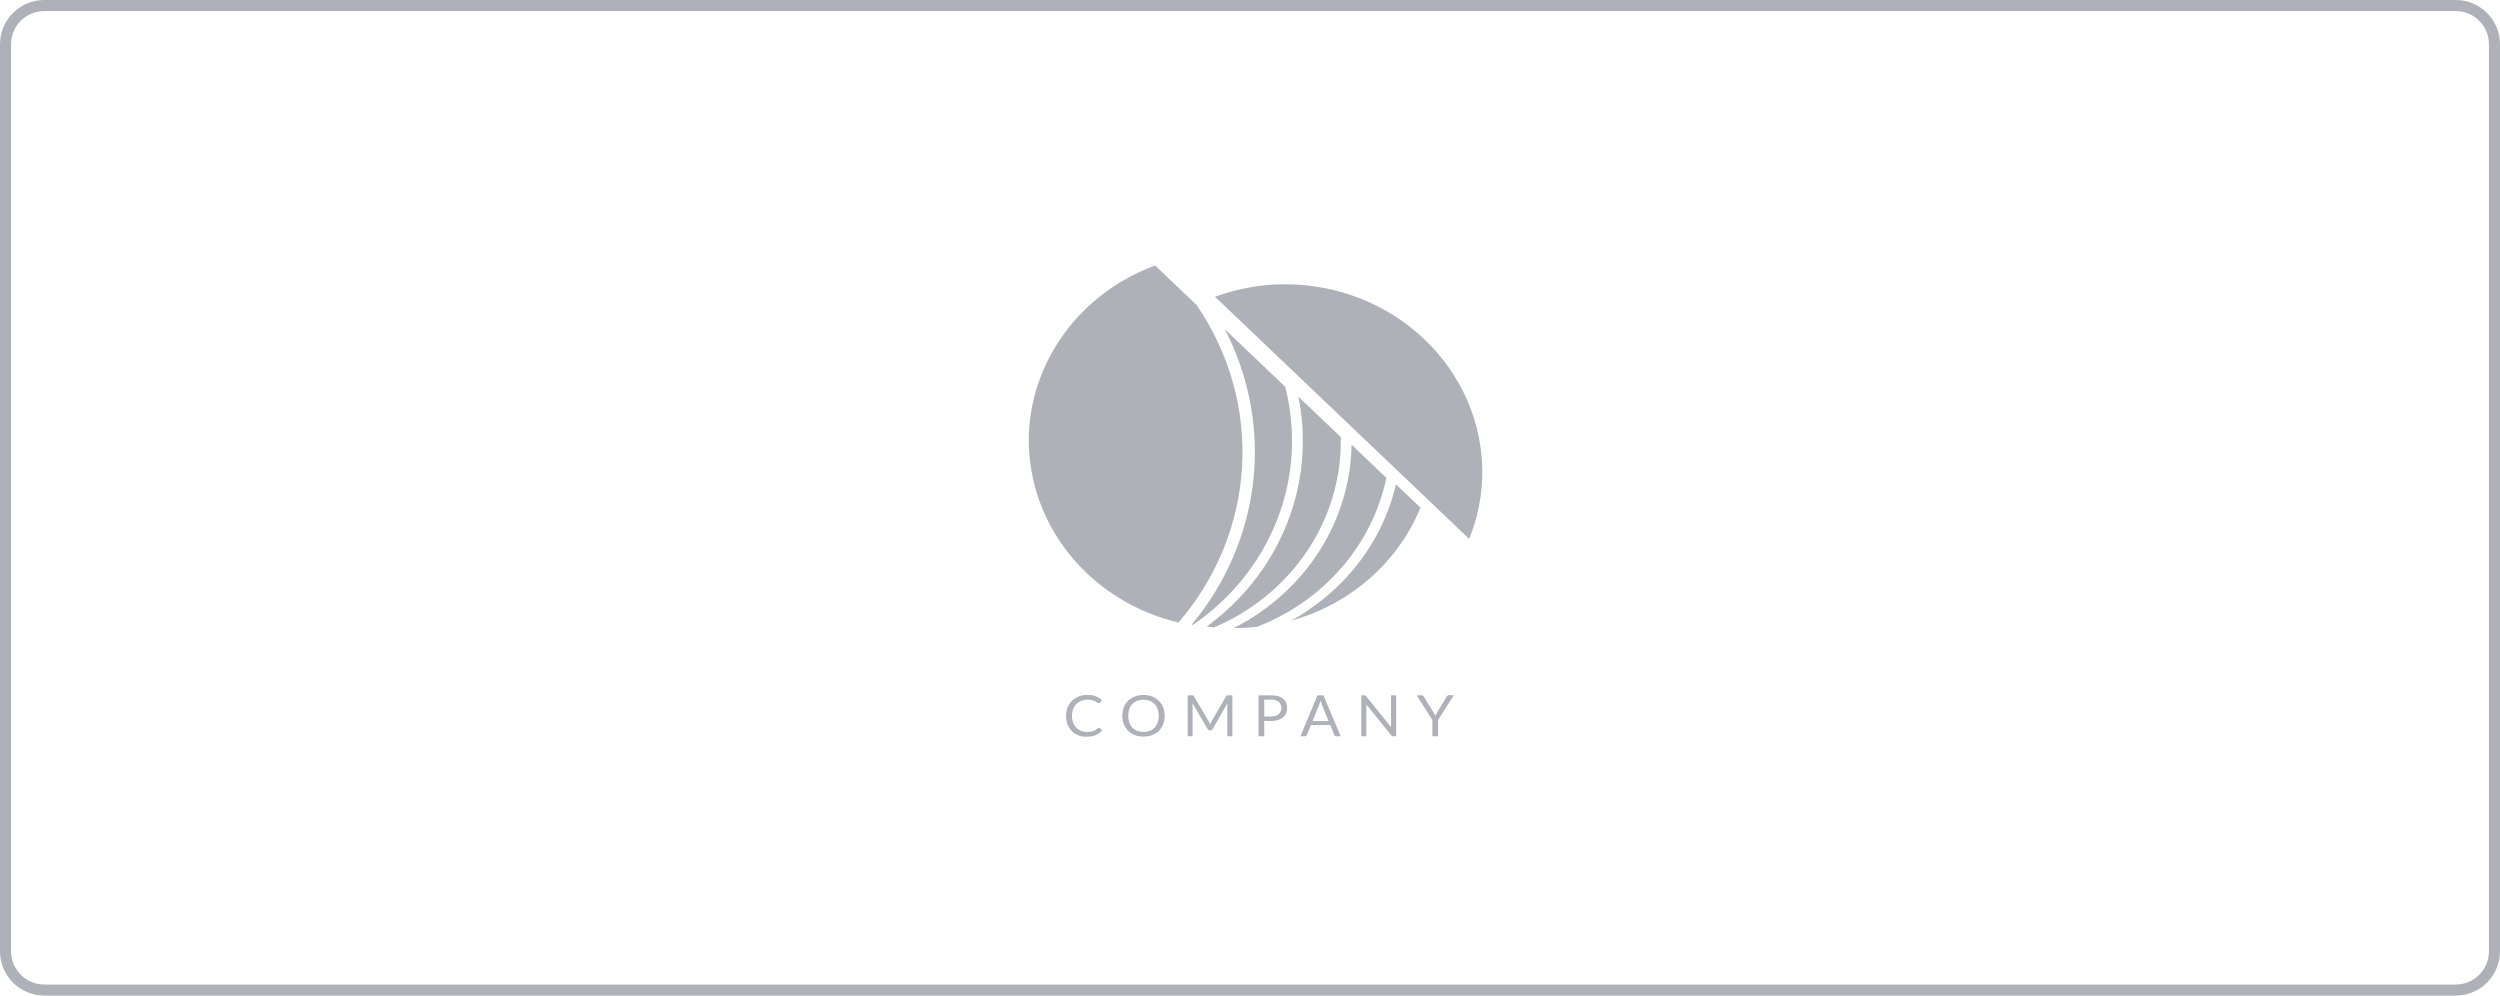
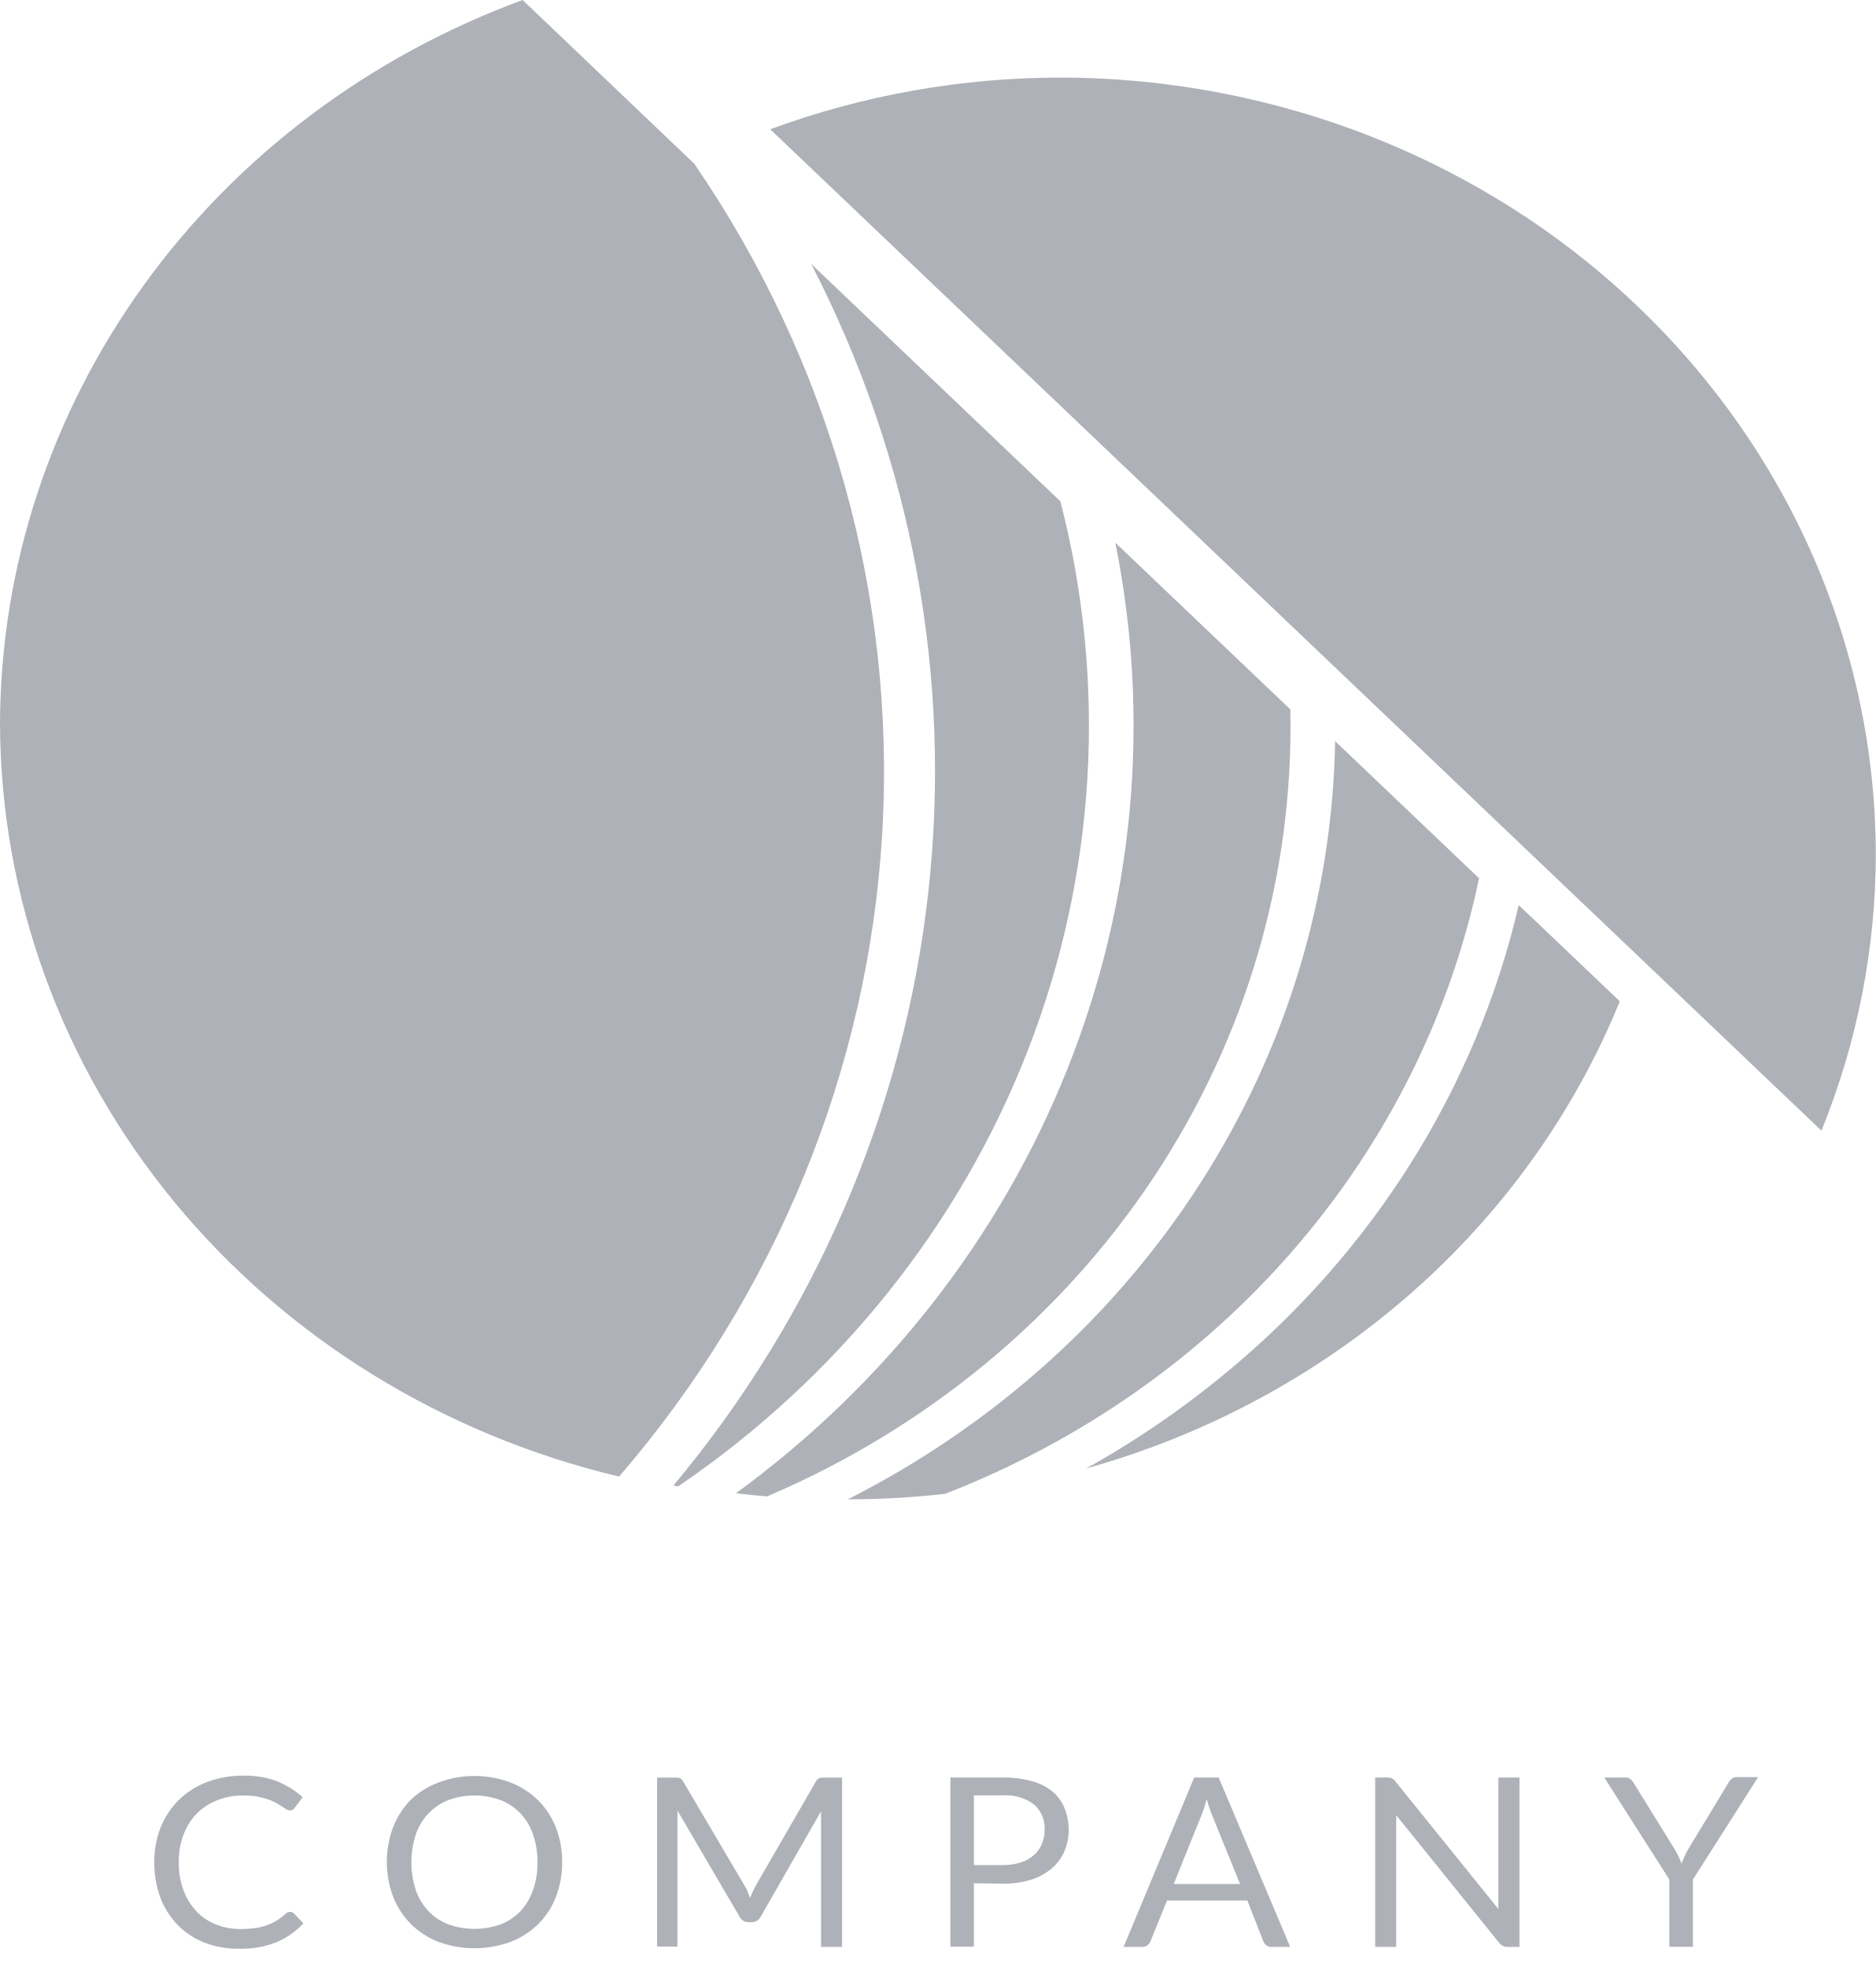
- <svg xmlns="http://www.w3.org/2000/svg" width="226" height="90" viewBox="0 0 226 90" fill="none">
-   <rect x="0.5" y="0.5" width="225" height="89" rx="3.5" stroke="#AFB1B8" />
-   <path d="M99.345 65.795C99.36 65.795 99.375 65.798 99.389 65.804C99.403 65.81 99.415 65.818 99.425 65.829L99.631 66.045C99.471 66.219 99.274 66.359 99.052 66.454C98.793 66.558 98.513 66.608 98.232 66.601C97.967 66.606 97.705 66.559 97.46 66.464C97.239 66.376 97.041 66.244 96.879 66.076C96.713 65.903 96.585 65.7 96.503 65.478C96.413 65.232 96.369 64.972 96.372 64.711C96.368 64.449 96.416 64.188 96.513 63.942C96.603 63.719 96.739 63.516 96.912 63.344C97.088 63.175 97.298 63.042 97.529 62.954C97.783 62.86 98.053 62.814 98.324 62.817C98.577 62.811 98.828 62.853 99.062 62.942C99.266 63.026 99.453 63.143 99.615 63.287L99.443 63.518C99.431 63.534 99.416 63.548 99.399 63.559C99.379 63.573 99.355 63.579 99.33 63.577C99.303 63.575 99.278 63.566 99.255 63.552L99.163 63.491L99.034 63.412C98.979 63.383 98.921 63.358 98.862 63.336C98.786 63.31 98.707 63.29 98.628 63.275C98.527 63.257 98.424 63.249 98.322 63.251C98.126 63.248 97.932 63.283 97.751 63.353C97.582 63.419 97.429 63.517 97.303 63.643C97.175 63.776 97.076 63.933 97.013 64.103C96.94 64.299 96.904 64.504 96.907 64.711C96.904 64.921 96.94 65.13 97.013 65.329C97.075 65.498 97.172 65.654 97.298 65.787C97.416 65.912 97.562 66.009 97.725 66.072C97.893 66.138 98.073 66.171 98.255 66.17C98.36 66.171 98.465 66.165 98.569 66.15C98.738 66.13 98.901 66.074 99.044 65.986C99.117 65.941 99.184 65.89 99.248 65.834C99.274 65.81 99.309 65.796 99.345 65.795Z" fill="#AFB1B8" />
-   <path d="M105.287 64.711C105.29 64.971 105.243 65.229 105.148 65.473C105.064 65.694 104.932 65.896 104.761 66.065C104.589 66.234 104.382 66.366 104.153 66.453C103.649 66.636 103.093 66.636 102.589 66.453C102.361 66.365 102.155 66.232 101.985 66.064C101.813 65.892 101.68 65.688 101.594 65.466C101.408 64.972 101.408 64.433 101.594 63.939C101.681 63.716 101.814 63.512 101.985 63.338C102.157 63.175 102.363 63.048 102.589 62.964C103.092 62.777 103.65 62.777 104.153 62.964C104.381 63.052 104.588 63.185 104.76 63.353C104.929 63.523 105.061 63.724 105.148 63.944C105.244 64.189 105.291 64.449 105.287 64.711ZM104.747 64.711C104.751 64.503 104.718 64.296 104.649 64.098C104.592 63.929 104.498 63.773 104.374 63.64C104.253 63.514 104.105 63.415 103.939 63.351C103.573 63.217 103.168 63.217 102.802 63.351C102.637 63.415 102.488 63.514 102.368 63.64C102.242 63.772 102.147 63.928 102.09 64.098C101.959 64.497 101.959 64.925 102.09 65.323C102.148 65.493 102.243 65.649 102.368 65.782C102.489 65.907 102.637 66.005 102.802 66.069C103.169 66.199 103.573 66.199 103.939 66.069C104.105 66.005 104.253 65.907 104.374 65.782C104.497 65.648 104.591 65.493 104.649 65.323C104.718 65.126 104.751 64.919 104.747 64.711Z" fill="#AFB1B8" />
-   <path d="M109.341 65.353L109.395 65.49C109.415 65.441 109.433 65.397 109.454 65.353C109.474 65.307 109.496 65.262 109.521 65.218L110.835 62.942C110.861 62.903 110.884 62.878 110.91 62.871C110.945 62.861 110.981 62.857 111.018 62.859H111.406V66.561H110.946V63.839C110.946 63.804 110.946 63.765 110.946 63.724C110.943 63.681 110.943 63.639 110.946 63.596L109.624 65.905C109.607 65.939 109.58 65.968 109.546 65.989C109.513 66.009 109.473 66.02 109.433 66.02H109.359C109.319 66.02 109.279 66.01 109.246 65.989C109.212 65.969 109.185 65.939 109.168 65.905L107.808 63.581C107.808 63.626 107.808 63.67 107.808 63.714C107.808 63.758 107.808 63.797 107.808 63.831V66.554H107.363V62.859H107.751C107.788 62.857 107.824 62.861 107.859 62.871C107.891 62.886 107.917 62.911 107.931 62.942L109.274 65.221C109.3 65.263 109.323 65.307 109.341 65.353Z" fill="#AFB1B8" />
-   <path d="M114.287 65.169V66.556H113.773V62.858H114.92C115.136 62.855 115.352 62.882 115.56 62.939C115.727 62.984 115.881 63.063 116.013 63.17C116.127 63.27 116.215 63.394 116.27 63.532C116.331 63.683 116.361 63.844 116.358 64.005C116.36 64.168 116.328 64.328 116.263 64.478C116.201 64.62 116.106 64.747 115.985 64.848C115.853 64.96 115.698 65.043 115.529 65.093C115.329 65.154 115.12 65.183 114.91 65.179L114.287 65.169ZM114.287 64.772H114.91C115.045 64.774 115.179 64.755 115.308 64.716C115.415 64.682 115.513 64.628 115.596 64.557C115.674 64.489 115.733 64.405 115.771 64.312C115.813 64.213 115.834 64.107 115.833 64C115.839 63.898 115.821 63.795 115.781 63.699C115.741 63.603 115.68 63.517 115.602 63.447C115.405 63.3 115.158 63.23 114.91 63.248H114.287V64.772Z" fill="#AFB1B8" />
-   <path d="M121.201 66.561H120.795C120.754 66.563 120.714 66.55 120.681 66.527C120.652 66.504 120.629 66.474 120.615 66.441L120.265 65.547H118.508L118.145 66.441C118.132 66.474 118.11 66.502 118.081 66.524C118.048 66.549 118.007 66.562 117.965 66.561H117.559L119.102 62.858H119.637L121.201 66.561ZM118.655 65.186H120.105L119.493 63.679C119.446 63.566 119.408 63.45 119.377 63.331L119.318 63.525C119.3 63.584 119.28 63.638 119.262 63.682L118.655 65.186Z" fill="#AFB1B8" />
-   <path d="M123.423 62.875C123.454 62.892 123.481 62.914 123.501 62.942L125.751 65.733C125.751 65.689 125.751 65.645 125.751 65.603C125.751 65.561 125.751 65.52 125.751 65.48V62.858H126.212V66.561H125.954C125.918 66.562 125.882 66.555 125.849 66.539C125.817 66.522 125.789 66.498 125.767 66.471L123.519 63.682C123.521 63.724 123.521 63.767 123.519 63.809C123.519 63.851 123.519 63.888 123.519 63.922V66.561H123.058V62.858H123.331C123.363 62.857 123.394 62.863 123.423 62.875Z" fill="#AFB1B8" />
-   <path d="M130.003 65.088V66.559H129.488V65.088L128.066 62.858H128.526C128.566 62.856 128.605 62.867 128.637 62.89C128.665 62.914 128.688 62.942 128.706 62.974L129.596 64.412C129.632 64.473 129.663 64.53 129.689 64.584C129.715 64.638 129.735 64.689 129.753 64.74L129.82 64.581C129.845 64.523 129.874 64.466 129.908 64.412L130.785 62.964C130.803 62.935 130.826 62.908 130.852 62.885C130.882 62.86 130.922 62.847 130.962 62.849H131.428L130.003 65.088Z" fill="#AFB1B8" />
-   <path d="M109.086 56.644C109.31 56.671 109.536 56.693 109.765 56.713C113.236 55.234 116.172 52.813 118.206 49.753C120.241 46.692 121.283 43.129 121.204 39.507L117.379 35.863C118.156 39.719 117.793 43.705 116.328 47.375C114.864 51.045 112.356 54.255 109.086 56.644Z" fill="#AFB1B8" />
-   <path d="M107.72 56.475L107.823 56.494C111.318 54.113 113.982 50.788 115.471 46.949C116.96 43.11 117.207 38.933 116.178 34.959L110.73 29.769C112.933 34.035 113.82 38.81 113.288 43.537C112.755 48.265 110.824 52.751 107.72 56.475Z" fill="#AFB1B8" />
-   <path d="M126.196 43.786C125.271 47.765 123.023 51.354 119.786 54.02C118.841 54.802 117.822 55.5 116.741 56.102C119.376 55.365 121.799 54.06 123.821 52.289C125.843 50.518 127.412 48.328 128.406 45.889L126.196 43.786Z" fill="#AFB1B8" />
-   <path d="M125.329 43.2L122.183 40.203C122.123 43.62 121.104 46.959 119.231 49.874C117.358 52.788 114.699 55.172 111.532 56.776H111.548C112.253 56.776 112.959 56.736 113.659 56.656C116.619 55.505 119.234 53.674 121.27 51.326C123.306 48.978 124.701 46.187 125.329 43.2Z" fill="#AFB1B8" />
-   <path d="M108.176 27.58L104.423 24C101.068 25.235 98.183 27.406 96.145 30.23C94.106 33.053 93.01 36.397 93 39.823V39.823C93.013 43.61 94.35 47.284 96.801 50.264C99.252 53.245 102.676 55.361 106.532 56.279C109.974 52.284 111.989 47.347 112.285 42.186C112.58 37.025 111.141 31.909 108.176 27.58Z" fill="#AFB1B8" />
-   <path d="M134 42.649C133.986 38.157 132.107 33.852 128.773 30.676C125.439 27.499 120.921 25.709 116.206 25.696C114.027 25.694 111.867 26.077 109.835 26.826L132.812 48.717C133.598 46.782 134.001 44.724 134 42.649Z" fill="#AFB1B8" />
+ <svg xmlns="http://www.w3.org/2000/svg" width="41" height="43" viewBox="0 0 41 43" fill="none">
+   <path d="M6.346 41.795C6.361 41.795 6.375 41.798 6.389 41.804C6.403 41.81 6.415 41.818 6.425 41.829L6.631 42.045C6.471 42.219 6.274 42.359 6.052 42.454C5.793 42.558 5.513 42.608 5.232 42.601C4.968 42.606 4.705 42.559 4.46 42.464C4.24 42.376 4.041 42.244 3.879 42.076C3.713 41.903 3.586 41.7 3.503 41.478C3.414 41.232 3.369 40.972 3.372 40.711C3.369 40.449 3.417 40.188 3.514 39.942C3.604 39.719 3.739 39.516 3.912 39.344C4.088 39.175 4.298 39.042 4.53 38.954C4.783 38.86 5.053 38.814 5.325 38.817C5.577 38.811 5.828 38.853 6.063 38.942C6.266 39.026 6.453 39.143 6.616 39.287L6.443 39.518C6.431 39.534 6.417 39.548 6.4 39.559C6.379 39.573 6.355 39.579 6.33 39.577C6.304 39.575 6.278 39.566 6.256 39.552L6.163 39.491L6.034 39.412C5.979 39.383 5.921 39.358 5.862 39.336C5.786 39.31 5.708 39.29 5.628 39.275C5.527 39.257 5.425 39.249 5.322 39.251C5.126 39.248 4.932 39.283 4.751 39.353C4.582 39.419 4.429 39.517 4.303 39.643C4.175 39.776 4.076 39.933 4.013 40.103C3.94 40.298 3.905 40.504 3.907 40.711C3.904 40.921 3.94 41.13 4.013 41.329C4.075 41.498 4.173 41.654 4.298 41.787C4.416 41.912 4.562 42.009 4.725 42.072C4.893 42.138 5.073 42.171 5.255 42.17C5.36 42.171 5.465 42.165 5.569 42.15C5.738 42.13 5.901 42.074 6.045 41.986C6.117 41.941 6.185 41.89 6.248 41.834C6.274 41.81 6.309 41.796 6.346 41.795Z" fill="#AFB1B8" />
+   <path d="M12.287 40.711C12.29 40.971 12.243 41.229 12.148 41.473C12.064 41.694 11.932 41.896 11.761 42.065C11.589 42.234 11.382 42.366 11.153 42.453C10.649 42.636 10.092 42.636 9.589 42.453C9.361 42.365 9.155 42.232 8.985 42.064C8.813 41.892 8.68 41.688 8.594 41.466C8.408 40.972 8.408 40.432 8.594 39.939C8.681 39.716 8.814 39.512 8.985 39.338C9.157 39.175 9.363 39.048 9.589 38.964C10.092 38.777 10.65 38.777 11.153 38.964C11.381 39.052 11.588 39.185 11.76 39.353C11.929 39.523 12.061 39.724 12.148 39.944C12.243 40.189 12.291 40.449 12.287 40.711ZM11.747 40.711C11.751 40.503 11.718 40.296 11.649 40.098C11.592 39.929 11.498 39.773 11.374 39.64C11.253 39.514 11.105 39.415 10.939 39.351C10.573 39.217 10.168 39.217 9.802 39.351C9.637 39.415 9.488 39.514 9.368 39.64C9.242 39.772 9.147 39.928 9.09 40.098C8.959 40.497 8.959 40.925 9.09 41.324C9.148 41.493 9.243 41.649 9.368 41.782C9.489 41.907 9.637 42.005 9.802 42.069C10.169 42.199 10.573 42.199 10.939 42.069C11.105 42.005 11.253 41.907 11.374 41.782C11.497 41.648 11.591 41.492 11.649 41.324C11.718 41.126 11.751 40.919 11.747 40.711Z" fill="#AFB1B8" />
+   <path d="M16.341 41.353L16.395 41.49C16.415 41.441 16.433 41.397 16.454 41.353C16.474 41.307 16.496 41.262 16.521 41.218L17.835 38.942C17.861 38.903 17.884 38.878 17.91 38.871C17.945 38.861 17.981 38.857 18.018 38.859H18.406V42.561H17.946V39.839C17.946 39.804 17.946 39.765 17.946 39.724C17.943 39.681 17.943 39.639 17.946 39.596L16.624 41.905C16.607 41.939 16.58 41.968 16.546 41.989C16.512 42.009 16.473 42.02 16.433 42.02H16.359C16.319 42.02 16.279 42.01 16.246 41.989C16.212 41.969 16.185 41.939 16.168 41.905L14.808 39.581C14.808 39.626 14.808 39.67 14.808 39.714C14.808 39.758 14.808 39.797 14.808 39.831V42.554H14.363V38.859H14.751C14.788 38.857 14.824 38.861 14.859 38.871C14.891 38.886 14.916 38.911 14.931 38.942L16.274 41.221C16.3 41.263 16.323 41.307 16.341 41.353Z" fill="#AFB1B8" />
+   <path d="M21.287 41.169V42.556H20.773V38.858H21.92C22.136 38.855 22.352 38.882 22.56 38.939C22.727 38.984 22.881 39.063 23.013 39.17C23.127 39.27 23.215 39.394 23.27 39.532C23.331 39.683 23.36 39.844 23.358 40.005C23.36 40.167 23.327 40.328 23.262 40.478C23.201 40.62 23.105 40.747 22.985 40.848C22.852 40.959 22.697 41.043 22.529 41.093C22.329 41.154 22.119 41.183 21.909 41.179L21.287 41.169ZM21.287 40.772H21.909C22.045 40.774 22.179 40.755 22.308 40.716C22.414 40.682 22.512 40.628 22.596 40.557C22.673 40.489 22.733 40.405 22.771 40.312C22.813 40.213 22.834 40.107 22.833 40C22.839 39.898 22.821 39.795 22.781 39.699C22.741 39.603 22.68 39.517 22.601 39.447C22.405 39.3 22.158 39.23 21.909 39.248H21.287V40.772Z" fill="#AFB1B8" />
+   <path d="M28.201 42.561H27.794C27.754 42.563 27.713 42.55 27.681 42.527C27.652 42.504 27.629 42.474 27.614 42.441L27.265 41.547H25.508L25.145 42.441C25.132 42.474 25.11 42.502 25.081 42.524C25.048 42.55 25.007 42.562 24.965 42.561H24.559L26.102 38.858H26.637L28.201 42.561ZM25.654 41.186H27.105L26.493 39.679C26.446 39.566 26.407 39.45 26.377 39.331L26.318 39.525C26.3 39.584 26.279 39.638 26.261 39.682L25.654 41.186Z" fill="#AFB1B8" />
+   <path d="M30.423 38.875C30.454 38.892 30.48 38.914 30.5 38.942L32.751 41.733C32.751 41.689 32.751 41.645 32.751 41.603C32.751 41.561 32.751 41.52 32.751 41.48V38.858H33.212V42.561H32.954C32.918 42.562 32.882 42.555 32.849 42.539C32.817 42.522 32.789 42.498 32.767 42.471L30.518 39.682C30.521 39.724 30.521 39.767 30.518 39.809C30.518 39.851 30.518 39.888 30.518 39.922V42.561H30.058V38.858H30.331C30.363 38.857 30.394 38.863 30.423 38.875Z" fill="#AFB1B8" />
+   <path d="M37.003 41.088V42.559H36.488V41.088L35.066 38.858H35.526C35.566 38.856 35.605 38.867 35.637 38.89C35.665 38.914 35.688 38.942 35.706 38.974L36.596 40.412C36.632 40.473 36.663 40.53 36.689 40.584C36.715 40.638 36.735 40.689 36.753 40.74L36.82 40.581C36.845 40.523 36.874 40.466 36.908 40.412L37.785 38.964C37.803 38.935 37.826 38.908 37.852 38.885C37.882 38.86 37.922 38.847 37.962 38.849H38.428L37.003 41.088Z" fill="#AFB1B8" />
+   <path d="M16.086 32.644C16.31 32.671 16.536 32.693 16.765 32.713C20.236 31.234 23.172 28.813 25.206 25.753C27.24 22.692 28.283 19.129 28.203 15.507L24.378 11.863C25.156 15.719 24.793 19.705 23.328 23.375C21.863 27.045 19.356 30.255 16.086 32.644Z" fill="#AFB1B8" />
+   <path d="M14.72 32.475L14.823 32.494C18.317 30.113 20.981 26.788 22.471 22.949C23.96 19.11 24.206 14.933 23.177 10.959L17.73 5.769C19.933 10.035 20.82 14.81 20.287 19.537C19.755 24.265 17.824 28.751 14.72 32.475Z" fill="#AFB1B8" />
+   <path d="M33.196 19.786C32.27 23.765 30.023 27.354 26.786 30.02C25.841 30.802 24.821 31.5 23.741 32.102C26.376 31.365 28.798 30.06 30.821 28.289C32.843 26.518 34.412 24.328 35.405 21.889L33.196 19.786Z" fill="#AFB1B8" />
+   <path d="M32.329 19.2L29.183 16.203C29.123 19.62 28.104 22.959 26.231 25.874C24.358 28.788 21.699 31.172 18.532 32.776H18.548C19.253 32.776 19.959 32.736 20.659 32.656C23.619 31.505 26.234 29.674 28.27 27.326C30.306 24.978 31.701 22.186 32.329 19.2Z" fill="#AFB1B8" />
+   <path d="M15.176 3.58L11.423 0C8.068 1.235 5.183 3.406 3.145 6.23C1.107 9.053 0.01 12.397 0 15.823H0C0.013 19.61 1.35 23.284 3.801 26.264C6.252 29.245 9.676 31.361 13.532 32.279C16.974 28.284 18.989 23.347 19.285 18.186C19.58 13.025 18.141 7.909 15.176 3.58Z" fill="#AFB1B8" />
+   <path d="M41 18.649C40.987 14.157 39.108 9.852 35.773 6.676C32.439 3.499 27.921 1.709 23.206 1.696C21.027 1.694 18.867 2.077 16.835 2.826L39.812 24.717C40.599 22.782 41.002 20.724 41 18.649Z" fill="#AFB1B8" />
</svg>
